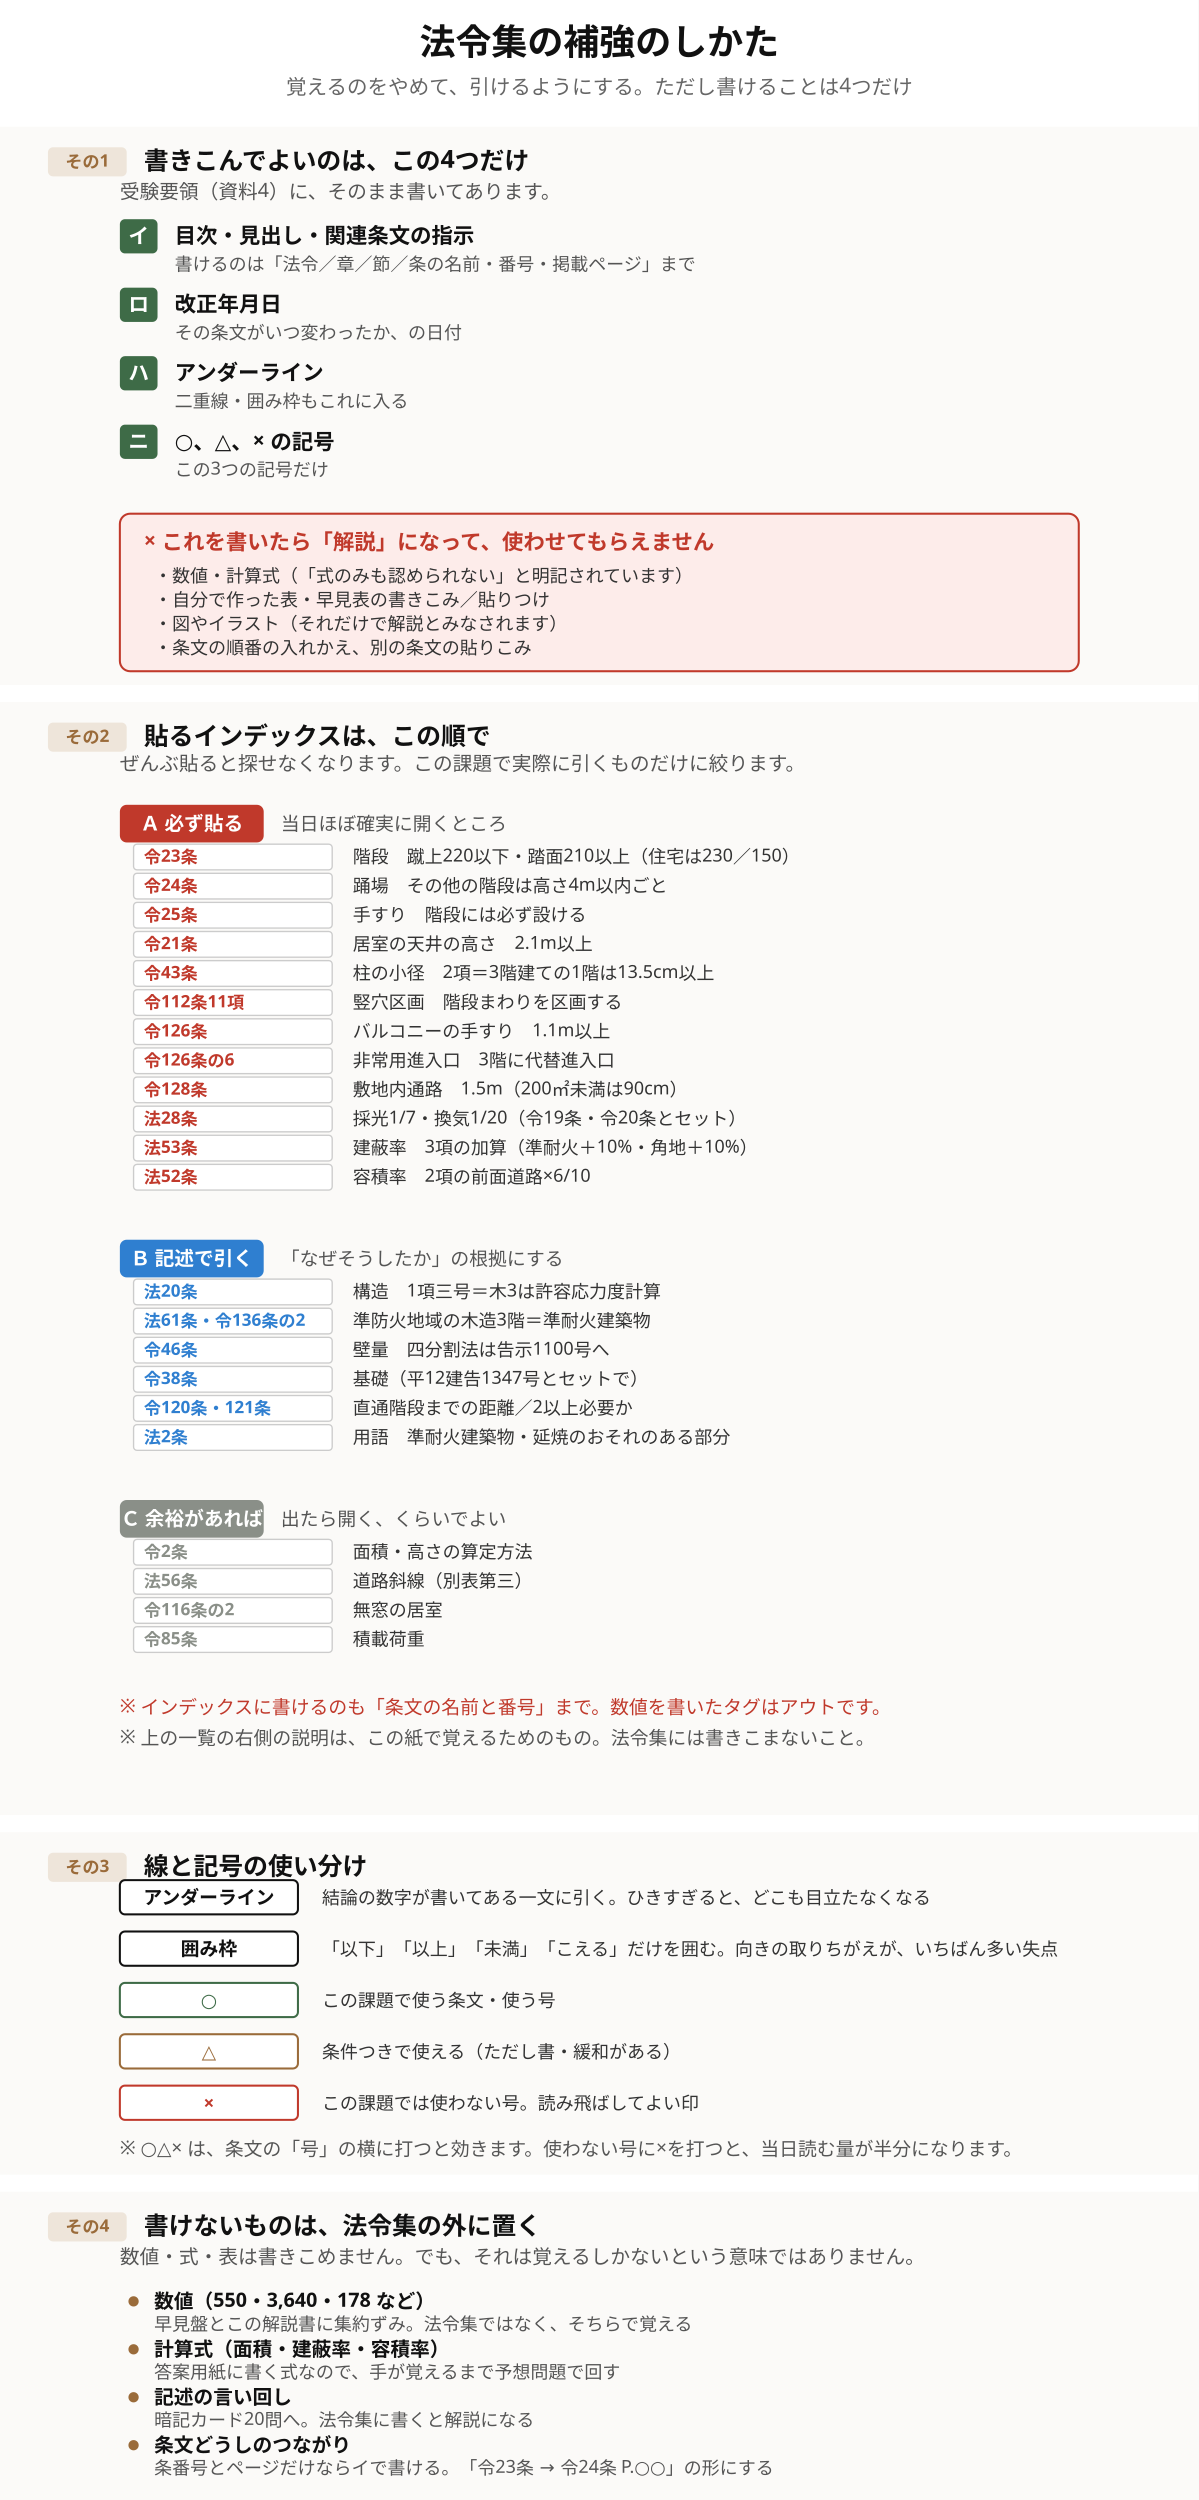
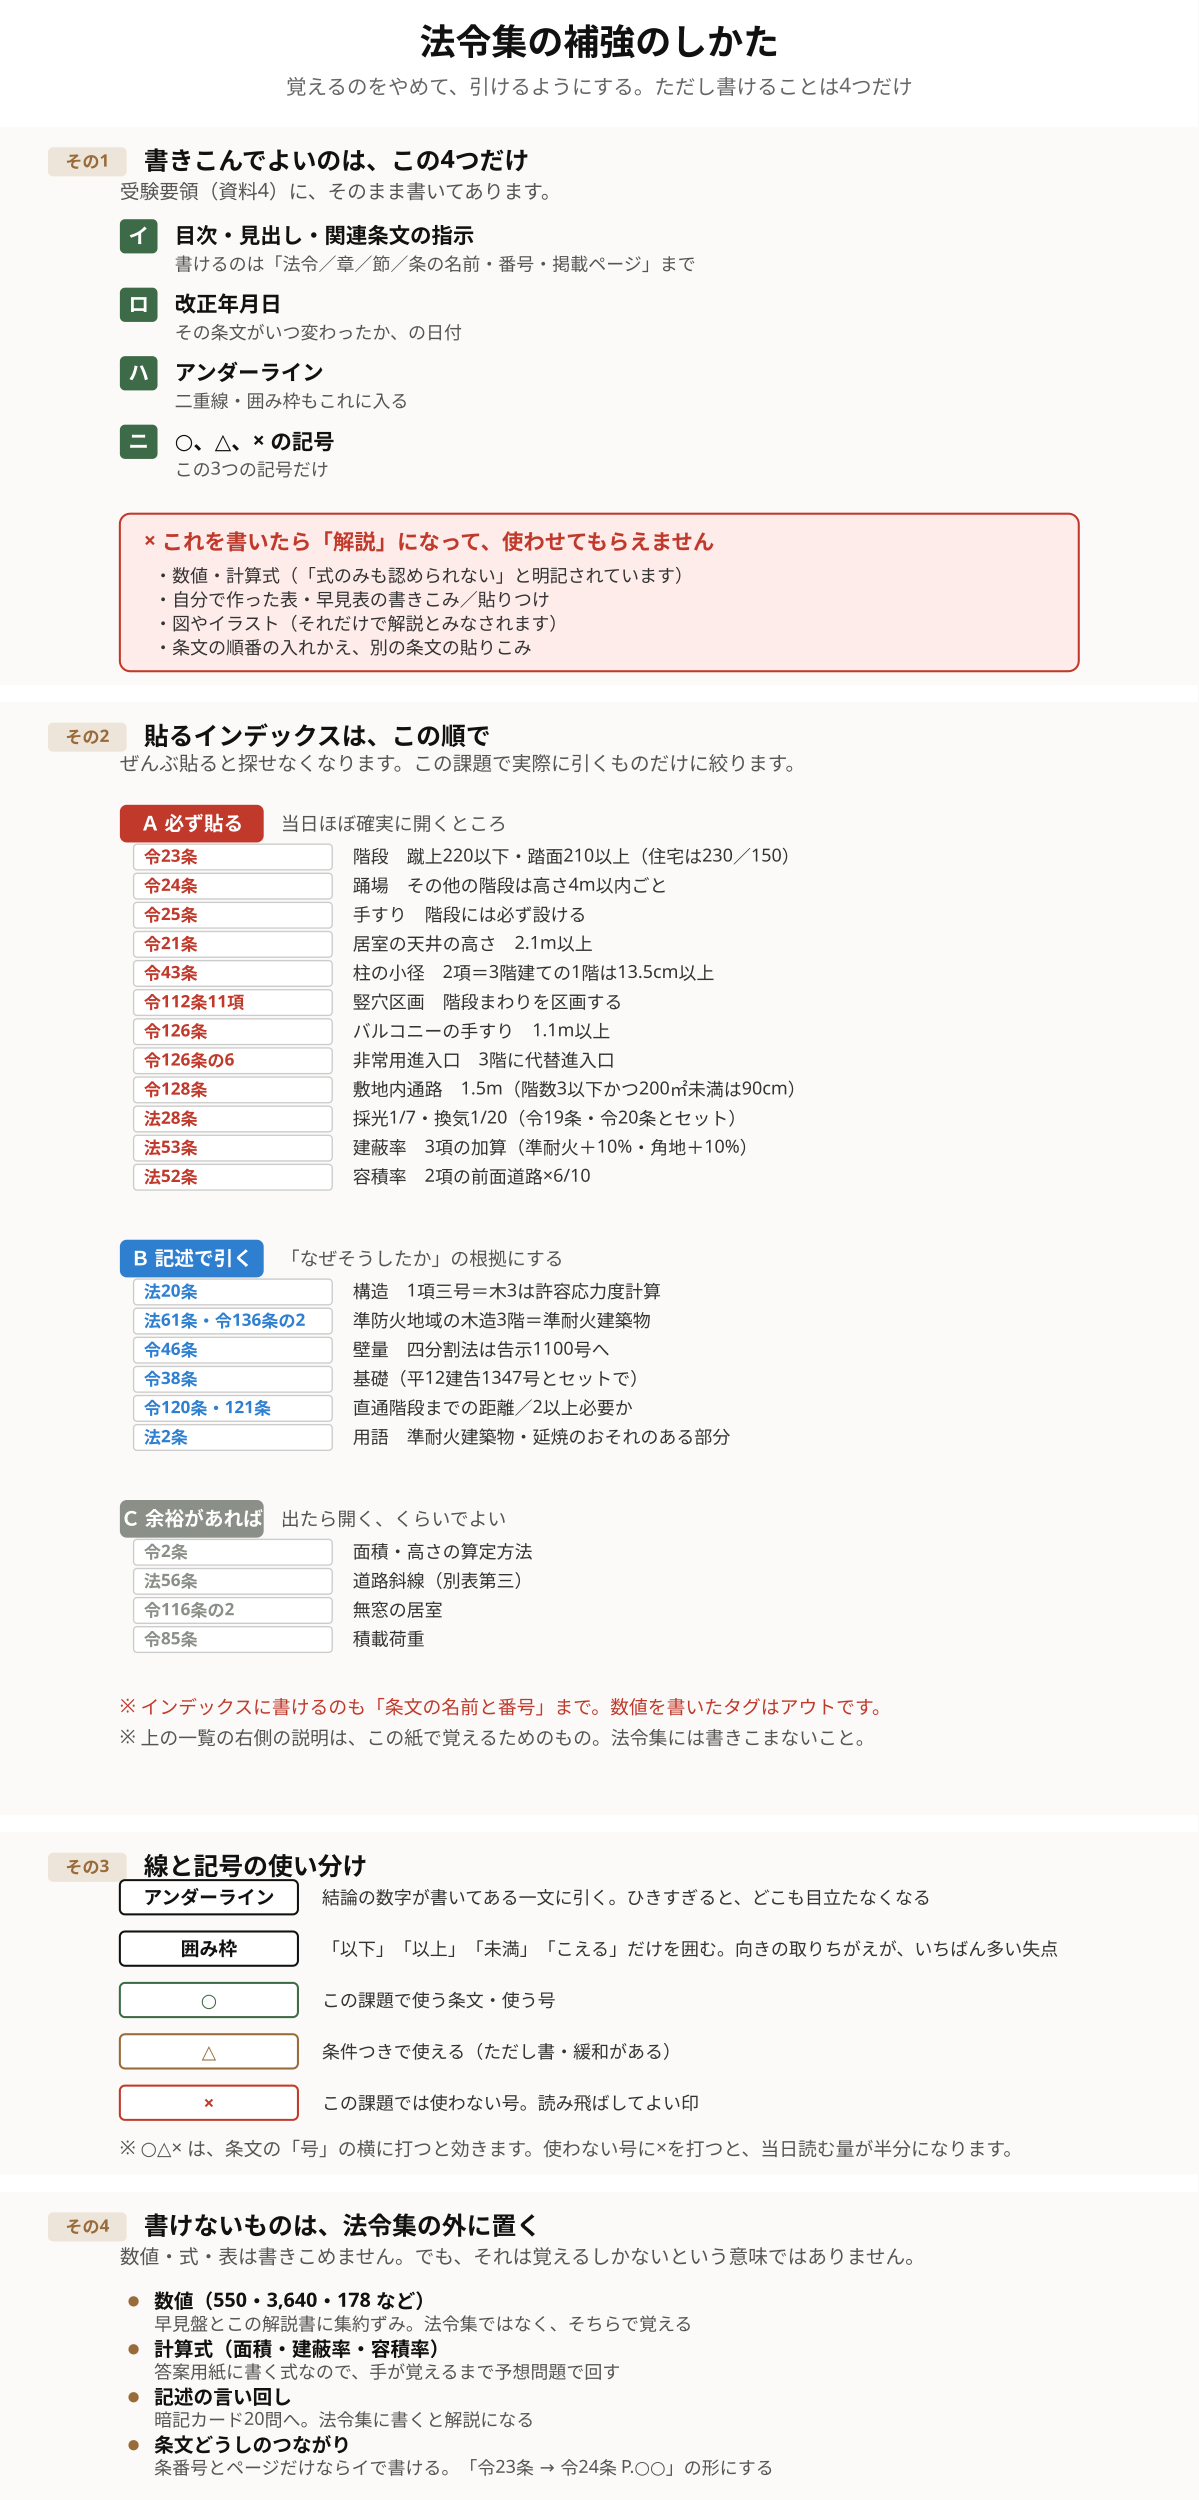
<svg xmlns="http://www.w3.org/2000/svg" viewBox="0 0 700 1460" width="700" height="1460" font-family="'Hiragino Sans','Hiragino Kaku Gothic ProN','Noto Sans JP','Yu Gothic',Meiryo,'IPAGothic',sans-serif">
  <rect width="700" height="1460" fill="#ffffff" />
  <text x="350" y="32" font-size="21" text-anchor="middle" fill="#111" font-weight="700" font-family="'Hiragino Sans','Hiragino Kaku Gothic ProN','Noto Sans JP','Yu Gothic',Meiryo,'IPAGothic',sans-serif">法令集の補強のしかた</text>
  <text x="350" y="55" font-size="12" text-anchor="middle" fill="#666" font-weight="400" font-family="'Hiragino Sans','Hiragino Kaku Gothic ProN','Noto Sans JP','Yu Gothic',Meiryo,'IPAGothic',sans-serif">覚えるのをやめて、引けるようにする。ただし書けることは4つだけ</text>
  <rect x="0" y="74" width="700" height="326" fill="#fbfaf8" stroke="none" />
  <rect x="28" y="86" width="46" height="17" fill="#eee5da" stroke="none" rx="3" />
  <text x="51" y="98" font-size="10" text-anchor="middle" fill="#9a6b3a" font-weight="700" font-family="'Hiragino Sans','Hiragino Kaku Gothic ProN','Noto Sans JP','Yu Gothic',Meiryo,'IPAGothic',sans-serif">その1</text>
  <text x="84" y="99" font-size="14.5" text-anchor="start" fill="#111" font-weight="700" font-family="'Hiragino Sans','Hiragino Kaku Gothic ProN','Noto Sans JP','Yu Gothic',Meiryo,'IPAGothic',sans-serif">書きこんでよいのは、この4つだけ</text>
  <text x="70" y="116" font-size="11.5" text-anchor="start" fill="#555" font-weight="400" font-family="'Hiragino Sans','Hiragino Kaku Gothic ProN','Noto Sans JP','Yu Gothic',Meiryo,'IPAGothic',sans-serif">受験要領（資料4）に、そのまま書いてあります。</text>
  <rect x="70" y="128" width="22" height="20" fill="#3e6b47" stroke="none" rx="3" />
  <text x="81" y="142" font-size="12" text-anchor="middle" fill="#fff" font-weight="700" font-family="'Hiragino Sans','Hiragino Kaku Gothic ProN','Noto Sans JP','Yu Gothic',Meiryo,'IPAGothic',sans-serif">イ</text>
  <text x="102" y="142" font-size="12.5" text-anchor="start" fill="#111" font-weight="700" font-family="'Hiragino Sans','Hiragino Kaku Gothic ProN','Noto Sans JP','Yu Gothic',Meiryo,'IPAGothic',sans-serif">目次・見出し・関連条文の指示</text>
  <text x="102" y="158" font-size="10.5" text-anchor="start" fill="#555" font-weight="400" font-family="'Hiragino Sans','Hiragino Kaku Gothic ProN','Noto Sans JP','Yu Gothic',Meiryo,'IPAGothic',sans-serif">書けるのは「法令／章／節／条の名前・番号・掲載ページ」まで</text>
  <rect x="70" y="168" width="22" height="20" fill="#3e6b47" stroke="none" rx="3" />
  <text x="81" y="182" font-size="12" text-anchor="middle" fill="#fff" font-weight="700" font-family="'Hiragino Sans','Hiragino Kaku Gothic ProN','Noto Sans JP','Yu Gothic',Meiryo,'IPAGothic',sans-serif">ロ</text>
  <text x="102" y="182" font-size="12.5" text-anchor="start" fill="#111" font-weight="700" font-family="'Hiragino Sans','Hiragino Kaku Gothic ProN','Noto Sans JP','Yu Gothic',Meiryo,'IPAGothic',sans-serif">改正年月日</text>
  <text x="102" y="198" font-size="10.5" text-anchor="start" fill="#555" font-weight="400" font-family="'Hiragino Sans','Hiragino Kaku Gothic ProN','Noto Sans JP','Yu Gothic',Meiryo,'IPAGothic',sans-serif">その条文がいつ変わったか、の日付</text>
  <rect x="70" y="208" width="22" height="20" fill="#3e6b47" stroke="none" rx="3" />
  <text x="81" y="222" font-size="12" text-anchor="middle" fill="#fff" font-weight="700" font-family="'Hiragino Sans','Hiragino Kaku Gothic ProN','Noto Sans JP','Yu Gothic',Meiryo,'IPAGothic',sans-serif">ハ</text>
  <text x="102" y="222" font-size="12.5" text-anchor="start" fill="#111" font-weight="700" font-family="'Hiragino Sans','Hiragino Kaku Gothic ProN','Noto Sans JP','Yu Gothic',Meiryo,'IPAGothic',sans-serif">アンダーライン</text>
  <text x="102" y="238" font-size="10.5" text-anchor="start" fill="#555" font-weight="400" font-family="'Hiragino Sans','Hiragino Kaku Gothic ProN','Noto Sans JP','Yu Gothic',Meiryo,'IPAGothic',sans-serif">二重線・囲み枠もこれに入る</text>
  <rect x="70" y="248" width="22" height="20" fill="#3e6b47" stroke="none" rx="3" />
  <text x="81" y="262" font-size="12" text-anchor="middle" fill="#fff" font-weight="700" font-family="'Hiragino Sans','Hiragino Kaku Gothic ProN','Noto Sans JP','Yu Gothic',Meiryo,'IPAGothic',sans-serif">ニ</text>
  <text x="102" y="262" font-size="12.5" text-anchor="start" fill="#111" font-weight="700" font-family="'Hiragino Sans','Hiragino Kaku Gothic ProN','Noto Sans JP','Yu Gothic',Meiryo,'IPAGothic',sans-serif">○、△、× の記号</text>
  <text x="102" y="278" font-size="10.5" text-anchor="start" fill="#555" font-weight="400" font-family="'Hiragino Sans','Hiragino Kaku Gothic ProN','Noto Sans JP','Yu Gothic',Meiryo,'IPAGothic',sans-serif">この3つの記号だけ</text>
  <rect x="70" y="300" width="560" height="92" fill="#fdecea" stroke="#c0392b" stroke-width="1.2" rx="6" />
  <text x="84" y="320" font-size="12.5" text-anchor="start" fill="#c0392b" font-weight="700" font-family="'Hiragino Sans','Hiragino Kaku Gothic ProN','Noto Sans JP','Yu Gothic',Meiryo,'IPAGothic',sans-serif">× これを書いたら「解説」になって、使わせてもらえません</text>
  <text x="90" y="340" font-size="10.5" text-anchor="start" fill="#333" font-weight="400" font-family="'Hiragino Sans','Hiragino Kaku Gothic ProN','Noto Sans JP','Yu Gothic',Meiryo,'IPAGothic',sans-serif">・数値・計算式（「式のみも認められない」と明記されています）</text>
  <text x="90" y="354" font-size="10.5" text-anchor="start" fill="#333" font-weight="400" font-family="'Hiragino Sans','Hiragino Kaku Gothic ProN','Noto Sans JP','Yu Gothic',Meiryo,'IPAGothic',sans-serif">・自分で作った表・早見表の書きこみ／貼りつけ</text>
  <text x="90" y="368" font-size="10.5" text-anchor="start" fill="#333" font-weight="400" font-family="'Hiragino Sans','Hiragino Kaku Gothic ProN','Noto Sans JP','Yu Gothic',Meiryo,'IPAGothic',sans-serif">・図やイラスト（それだけで解説とみなされます）</text>
  <text x="90" y="382" font-size="10.5" text-anchor="start" fill="#333" font-weight="400" font-family="'Hiragino Sans','Hiragino Kaku Gothic ProN','Noto Sans JP','Yu Gothic',Meiryo,'IPAGothic',sans-serif">・条文の順番の入れかえ、別の条文の貼りこみ</text>
  <rect x="0" y="410" width="700" height="650" fill="#fbfaf8" stroke="none" />
  <rect x="28" y="422" width="46" height="17" fill="#eee5da" stroke="none" rx="3" />
  <text x="51" y="434" font-size="10" text-anchor="middle" fill="#9a6b3a" font-weight="700" font-family="'Hiragino Sans','Hiragino Kaku Gothic ProN','Noto Sans JP','Yu Gothic',Meiryo,'IPAGothic',sans-serif">その2</text>
  <text x="84" y="435" font-size="14.5" text-anchor="start" fill="#111" font-weight="700" font-family="'Hiragino Sans','Hiragino Kaku Gothic ProN','Noto Sans JP','Yu Gothic',Meiryo,'IPAGothic',sans-serif">貼るインデックスは、この順で</text>
  <text x="70" y="450" font-size="11.5" text-anchor="start" fill="#555" font-weight="400" font-family="'Hiragino Sans','Hiragino Kaku Gothic ProN','Noto Sans JP','Yu Gothic',Meiryo,'IPAGothic',sans-serif">ぜんぶ貼ると探せなくなります。この課題で実際に引くものだけに絞ります。</text>
  <rect x="70" y="470" width="84" height="22" fill="#c0392b" stroke="none" rx="4" />
  <text x="112" y="485" font-size="11.5" text-anchor="middle" fill="#fff" font-weight="700" font-family="'Hiragino Sans','Hiragino Kaku Gothic ProN','Noto Sans JP','Yu Gothic',Meiryo,'IPAGothic',sans-serif">Ａ 必ず貼る</text>
  <text x="164" y="485" font-size="11" text-anchor="start" fill="#555" font-weight="400" font-family="'Hiragino Sans','Hiragino Kaku Gothic ProN','Noto Sans JP','Yu Gothic',Meiryo,'IPAGothic',sans-serif">当日ほぼ確実に開くところ</text>
  <rect x="78" y="493" width="116" height="15" fill="#fff" stroke="#ccc" stroke-width="0.8" rx="2" />
  <text x="84" y="504" font-size="10" text-anchor="start" fill="#c0392b" font-weight="700" font-family="'Hiragino Sans','Hiragino Kaku Gothic ProN','Noto Sans JP','Yu Gothic',Meiryo,'IPAGothic',sans-serif">令23条</text>
  <text x="206" y="504" font-size="10.5" text-anchor="start" fill="#333" font-weight="400" font-family="'Hiragino Sans','Hiragino Kaku Gothic ProN','Noto Sans JP','Yu Gothic',Meiryo,'IPAGothic',sans-serif">階段　蹴上220以下・踏面210以上（住宅は230／150）</text>
  <rect x="78" y="510" width="116" height="15" fill="#fff" stroke="#ccc" stroke-width="0.8" rx="2" />
  <text x="84" y="521" font-size="10" text-anchor="start" fill="#c0392b" font-weight="700" font-family="'Hiragino Sans','Hiragino Kaku Gothic ProN','Noto Sans JP','Yu Gothic',Meiryo,'IPAGothic',sans-serif">令24条</text>
  <text x="206" y="521" font-size="10.5" text-anchor="start" fill="#333" font-weight="400" font-family="'Hiragino Sans','Hiragino Kaku Gothic ProN','Noto Sans JP','Yu Gothic',Meiryo,'IPAGothic',sans-serif">踊場　その他の階段は高さ4m以内ごと</text>
  <rect x="78" y="527" width="116" height="15" fill="#fff" stroke="#ccc" stroke-width="0.8" rx="2" />
  <text x="84" y="538" font-size="10" text-anchor="start" fill="#c0392b" font-weight="700" font-family="'Hiragino Sans','Hiragino Kaku Gothic ProN','Noto Sans JP','Yu Gothic',Meiryo,'IPAGothic',sans-serif">令25条</text>
  <text x="206" y="538" font-size="10.5" text-anchor="start" fill="#333" font-weight="400" font-family="'Hiragino Sans','Hiragino Kaku Gothic ProN','Noto Sans JP','Yu Gothic',Meiryo,'IPAGothic',sans-serif">手すり　階段には必ず設ける</text>
  <rect x="78" y="544" width="116" height="15" fill="#fff" stroke="#ccc" stroke-width="0.8" rx="2" />
  <text x="84" y="555" font-size="10" text-anchor="start" fill="#c0392b" font-weight="700" font-family="'Hiragino Sans','Hiragino Kaku Gothic ProN','Noto Sans JP','Yu Gothic',Meiryo,'IPAGothic',sans-serif">令21条</text>
  <text x="206" y="555" font-size="10.5" text-anchor="start" fill="#333" font-weight="400" font-family="'Hiragino Sans','Hiragino Kaku Gothic ProN','Noto Sans JP','Yu Gothic',Meiryo,'IPAGothic',sans-serif">居室の天井の高さ　2.1m以上</text>
  <rect x="78" y="561" width="116" height="15" fill="#fff" stroke="#ccc" stroke-width="0.8" rx="2" />
  <text x="84" y="572" font-size="10" text-anchor="start" fill="#c0392b" font-weight="700" font-family="'Hiragino Sans','Hiragino Kaku Gothic ProN','Noto Sans JP','Yu Gothic',Meiryo,'IPAGothic',sans-serif">令43条</text>
  <text x="206" y="572" font-size="10.5" text-anchor="start" fill="#333" font-weight="400" font-family="'Hiragino Sans','Hiragino Kaku Gothic ProN','Noto Sans JP','Yu Gothic',Meiryo,'IPAGothic',sans-serif">柱の小径　2項＝3階建ての1階は13.5cm以上</text>
  <rect x="78" y="578" width="116" height="15" fill="#fff" stroke="#ccc" stroke-width="0.8" rx="2" />
  <text x="84" y="589" font-size="10" text-anchor="start" fill="#c0392b" font-weight="700" font-family="'Hiragino Sans','Hiragino Kaku Gothic ProN','Noto Sans JP','Yu Gothic',Meiryo,'IPAGothic',sans-serif">令112条11項</text>
  <text x="206" y="589" font-size="10.5" text-anchor="start" fill="#333" font-weight="400" font-family="'Hiragino Sans','Hiragino Kaku Gothic ProN','Noto Sans JP','Yu Gothic',Meiryo,'IPAGothic',sans-serif">竪穴区画　階段まわりを区画する</text>
  <rect x="78" y="595" width="116" height="15" fill="#fff" stroke="#ccc" stroke-width="0.8" rx="2" />
  <text x="84" y="606" font-size="10" text-anchor="start" fill="#c0392b" font-weight="700" font-family="'Hiragino Sans','Hiragino Kaku Gothic ProN','Noto Sans JP','Yu Gothic',Meiryo,'IPAGothic',sans-serif">令126条</text>
  <text x="206" y="606" font-size="10.5" text-anchor="start" fill="#333" font-weight="400" font-family="'Hiragino Sans','Hiragino Kaku Gothic ProN','Noto Sans JP','Yu Gothic',Meiryo,'IPAGothic',sans-serif">バルコニーの手すり　1.1m以上</text>
  <rect x="78" y="612" width="116" height="15" fill="#fff" stroke="#ccc" stroke-width="0.8" rx="2" />
  <text x="84" y="623" font-size="10" text-anchor="start" fill="#c0392b" font-weight="700" font-family="'Hiragino Sans','Hiragino Kaku Gothic ProN','Noto Sans JP','Yu Gothic',Meiryo,'IPAGothic',sans-serif">令126条の6</text>
  <text x="206" y="623" font-size="10.5" text-anchor="start" fill="#333" font-weight="400" font-family="'Hiragino Sans','Hiragino Kaku Gothic ProN','Noto Sans JP','Yu Gothic',Meiryo,'IPAGothic',sans-serif">非常用進入口　3階に代替進入口</text>
  <rect x="78" y="629" width="116" height="15" fill="#fff" stroke="#ccc" stroke-width="0.8" rx="2" />
  <text x="84" y="640" font-size="10" text-anchor="start" fill="#c0392b" font-weight="700" font-family="'Hiragino Sans','Hiragino Kaku Gothic ProN','Noto Sans JP','Yu Gothic',Meiryo,'IPAGothic',sans-serif">令128条</text>
-   <text x="206" y="640" font-size="10.5" text-anchor="start" fill="#333" font-weight="400" font-family="'Hiragino Sans','Hiragino Kaku Gothic ProN','Noto Sans JP','Yu Gothic',Meiryo,'IPAGothic',sans-serif">敷地内通路　1.5m（200㎡未満は90cm）</text>
+   <text x="206" y="640" font-size="10.5" text-anchor="start" fill="#333" font-weight="400" font-family="'Hiragino Sans','Hiragino Kaku Gothic ProN','Noto Sans JP','Yu Gothic',Meiryo,'IPAGothic',sans-serif">敷地内通路　1.5m（階数3以下かつ200㎡未満は90cm）</text>
  <rect x="78" y="646" width="116" height="15" fill="#fff" stroke="#ccc" stroke-width="0.8" rx="2" />
  <text x="84" y="657" font-size="10" text-anchor="start" fill="#c0392b" font-weight="700" font-family="'Hiragino Sans','Hiragino Kaku Gothic ProN','Noto Sans JP','Yu Gothic',Meiryo,'IPAGothic',sans-serif">法28条</text>
  <text x="206" y="657" font-size="10.5" text-anchor="start" fill="#333" font-weight="400" font-family="'Hiragino Sans','Hiragino Kaku Gothic ProN','Noto Sans JP','Yu Gothic',Meiryo,'IPAGothic',sans-serif">採光1/7・換気1/20（令19条・令20条とセット）</text>
  <rect x="78" y="663" width="116" height="15" fill="#fff" stroke="#ccc" stroke-width="0.8" rx="2" />
  <text x="84" y="674" font-size="10" text-anchor="start" fill="#c0392b" font-weight="700" font-family="'Hiragino Sans','Hiragino Kaku Gothic ProN','Noto Sans JP','Yu Gothic',Meiryo,'IPAGothic',sans-serif">法53条</text>
  <text x="206" y="674" font-size="10.5" text-anchor="start" fill="#333" font-weight="400" font-family="'Hiragino Sans','Hiragino Kaku Gothic ProN','Noto Sans JP','Yu Gothic',Meiryo,'IPAGothic',sans-serif">建蔽率　3項の加算（準耐火＋10%・角地＋10%）</text>
  <rect x="78" y="680" width="116" height="15" fill="#fff" stroke="#ccc" stroke-width="0.8" rx="2" />
  <text x="84" y="691" font-size="10" text-anchor="start" fill="#c0392b" font-weight="700" font-family="'Hiragino Sans','Hiragino Kaku Gothic ProN','Noto Sans JP','Yu Gothic',Meiryo,'IPAGothic',sans-serif">法52条</text>
  <text x="206" y="691" font-size="10.5" text-anchor="start" fill="#333" font-weight="400" font-family="'Hiragino Sans','Hiragino Kaku Gothic ProN','Noto Sans JP','Yu Gothic',Meiryo,'IPAGothic',sans-serif">容積率　2項の前面道路×6/10</text>
  <rect x="70" y="724" width="84" height="22" fill="#2f7fd0" stroke="none" rx="4" />
  <text x="112" y="739" font-size="11.5" text-anchor="middle" fill="#fff" font-weight="700" font-family="'Hiragino Sans','Hiragino Kaku Gothic ProN','Noto Sans JP','Yu Gothic',Meiryo,'IPAGothic',sans-serif">Ｂ 記述で引く</text>
  <text x="164" y="739" font-size="11" text-anchor="start" fill="#555" font-weight="400" font-family="'Hiragino Sans','Hiragino Kaku Gothic ProN','Noto Sans JP','Yu Gothic',Meiryo,'IPAGothic',sans-serif">「なぜそうしたか」の根拠にする</text>
  <rect x="78" y="747" width="116" height="15" fill="#fff" stroke="#ccc" stroke-width="0.8" rx="2" />
  <text x="84" y="758" font-size="10" text-anchor="start" fill="#2f7fd0" font-weight="700" font-family="'Hiragino Sans','Hiragino Kaku Gothic ProN','Noto Sans JP','Yu Gothic',Meiryo,'IPAGothic',sans-serif">法20条</text>
  <text x="206" y="758" font-size="10.5" text-anchor="start" fill="#333" font-weight="400" font-family="'Hiragino Sans','Hiragino Kaku Gothic ProN','Noto Sans JP','Yu Gothic',Meiryo,'IPAGothic',sans-serif">構造　1項三号＝木3は許容応力度計算</text>
  <rect x="78" y="764" width="116" height="15" fill="#fff" stroke="#ccc" stroke-width="0.8" rx="2" />
  <text x="84" y="775" font-size="10" text-anchor="start" fill="#2f7fd0" font-weight="700" font-family="'Hiragino Sans','Hiragino Kaku Gothic ProN','Noto Sans JP','Yu Gothic',Meiryo,'IPAGothic',sans-serif">法61条・令136条の2</text>
  <text x="206" y="775" font-size="10.5" text-anchor="start" fill="#333" font-weight="400" font-family="'Hiragino Sans','Hiragino Kaku Gothic ProN','Noto Sans JP','Yu Gothic',Meiryo,'IPAGothic',sans-serif">準防火地域の木造3階＝準耐火建築物</text>
  <rect x="78" y="781" width="116" height="15" fill="#fff" stroke="#ccc" stroke-width="0.8" rx="2" />
  <text x="84" y="792" font-size="10" text-anchor="start" fill="#2f7fd0" font-weight="700" font-family="'Hiragino Sans','Hiragino Kaku Gothic ProN','Noto Sans JP','Yu Gothic',Meiryo,'IPAGothic',sans-serif">令46条</text>
  <text x="206" y="792" font-size="10.5" text-anchor="start" fill="#333" font-weight="400" font-family="'Hiragino Sans','Hiragino Kaku Gothic ProN','Noto Sans JP','Yu Gothic',Meiryo,'IPAGothic',sans-serif">壁量　四分割法は告示1100号へ</text>
  <rect x="78" y="798" width="116" height="15" fill="#fff" stroke="#ccc" stroke-width="0.8" rx="2" />
  <text x="84" y="809" font-size="10" text-anchor="start" fill="#2f7fd0" font-weight="700" font-family="'Hiragino Sans','Hiragino Kaku Gothic ProN','Noto Sans JP','Yu Gothic',Meiryo,'IPAGothic',sans-serif">令38条</text>
  <text x="206" y="809" font-size="10.5" text-anchor="start" fill="#333" font-weight="400" font-family="'Hiragino Sans','Hiragino Kaku Gothic ProN','Noto Sans JP','Yu Gothic',Meiryo,'IPAGothic',sans-serif">基礎（平12建告1347号とセットで）</text>
  <rect x="78" y="815" width="116" height="15" fill="#fff" stroke="#ccc" stroke-width="0.8" rx="2" />
  <text x="84" y="826" font-size="10" text-anchor="start" fill="#2f7fd0" font-weight="700" font-family="'Hiragino Sans','Hiragino Kaku Gothic ProN','Noto Sans JP','Yu Gothic',Meiryo,'IPAGothic',sans-serif">令120条・121条</text>
  <text x="206" y="826" font-size="10.5" text-anchor="start" fill="#333" font-weight="400" font-family="'Hiragino Sans','Hiragino Kaku Gothic ProN','Noto Sans JP','Yu Gothic',Meiryo,'IPAGothic',sans-serif">直通階段までの距離／2以上必要か</text>
  <rect x="78" y="832" width="116" height="15" fill="#fff" stroke="#ccc" stroke-width="0.8" rx="2" />
  <text x="84" y="843" font-size="10" text-anchor="start" fill="#2f7fd0" font-weight="700" font-family="'Hiragino Sans','Hiragino Kaku Gothic ProN','Noto Sans JP','Yu Gothic',Meiryo,'IPAGothic',sans-serif">法2条</text>
  <text x="206" y="843" font-size="10.5" text-anchor="start" fill="#333" font-weight="400" font-family="'Hiragino Sans','Hiragino Kaku Gothic ProN','Noto Sans JP','Yu Gothic',Meiryo,'IPAGothic',sans-serif">用語　準耐火建築物・延焼のおそれのある部分</text>
  <rect x="70" y="876" width="84" height="22" fill="#8a8f88" stroke="none" rx="4" />
  <text x="112" y="891" font-size="11.5" text-anchor="middle" fill="#fff" font-weight="700" font-family="'Hiragino Sans','Hiragino Kaku Gothic ProN','Noto Sans JP','Yu Gothic',Meiryo,'IPAGothic',sans-serif">Ｃ 余裕があれば</text>
  <text x="164" y="891" font-size="11" text-anchor="start" fill="#555" font-weight="400" font-family="'Hiragino Sans','Hiragino Kaku Gothic ProN','Noto Sans JP','Yu Gothic',Meiryo,'IPAGothic',sans-serif">出たら開く、くらいでよい</text>
  <rect x="78" y="899" width="116" height="15" fill="#fff" stroke="#ccc" stroke-width="0.8" rx="2" />
  <text x="84" y="910" font-size="10" text-anchor="start" fill="#8a8f88" font-weight="700" font-family="'Hiragino Sans','Hiragino Kaku Gothic ProN','Noto Sans JP','Yu Gothic',Meiryo,'IPAGothic',sans-serif">令2条</text>
  <text x="206" y="910" font-size="10.5" text-anchor="start" fill="#333" font-weight="400" font-family="'Hiragino Sans','Hiragino Kaku Gothic ProN','Noto Sans JP','Yu Gothic',Meiryo,'IPAGothic',sans-serif">面積・高さの算定方法</text>
  <rect x="78" y="916" width="116" height="15" fill="#fff" stroke="#ccc" stroke-width="0.8" rx="2" />
  <text x="84" y="927" font-size="10" text-anchor="start" fill="#8a8f88" font-weight="700" font-family="'Hiragino Sans','Hiragino Kaku Gothic ProN','Noto Sans JP','Yu Gothic',Meiryo,'IPAGothic',sans-serif">法56条</text>
  <text x="206" y="927" font-size="10.5" text-anchor="start" fill="#333" font-weight="400" font-family="'Hiragino Sans','Hiragino Kaku Gothic ProN','Noto Sans JP','Yu Gothic',Meiryo,'IPAGothic',sans-serif">道路斜線（別表第三）</text>
  <rect x="78" y="933" width="116" height="15" fill="#fff" stroke="#ccc" stroke-width="0.8" rx="2" />
  <text x="84" y="944" font-size="10" text-anchor="start" fill="#8a8f88" font-weight="700" font-family="'Hiragino Sans','Hiragino Kaku Gothic ProN','Noto Sans JP','Yu Gothic',Meiryo,'IPAGothic',sans-serif">令116条の2</text>
  <text x="206" y="944" font-size="10.5" text-anchor="start" fill="#333" font-weight="400" font-family="'Hiragino Sans','Hiragino Kaku Gothic ProN','Noto Sans JP','Yu Gothic',Meiryo,'IPAGothic',sans-serif">無窓の居室</text>
  <rect x="78" y="950" width="116" height="15" fill="#fff" stroke="#ccc" stroke-width="0.8" rx="2" />
  <text x="84" y="961" font-size="10" text-anchor="start" fill="#8a8f88" font-weight="700" font-family="'Hiragino Sans','Hiragino Kaku Gothic ProN','Noto Sans JP','Yu Gothic',Meiryo,'IPAGothic',sans-serif">令85条</text>
  <text x="206" y="961" font-size="10.5" text-anchor="start" fill="#333" font-weight="400" font-family="'Hiragino Sans','Hiragino Kaku Gothic ProN','Noto Sans JP','Yu Gothic',Meiryo,'IPAGothic',sans-serif">積載荷重</text>
  <text x="70" y="1000" font-size="11" text-anchor="start" fill="#c0392b" font-weight="400" font-family="'Hiragino Sans','Hiragino Kaku Gothic ProN','Noto Sans JP','Yu Gothic',Meiryo,'IPAGothic',sans-serif">※ インデックスに書けるのも「条文の名前と番号」まで。数値を書いたタグはアウトです。</text>
  <text x="70" y="1018" font-size="11" text-anchor="start" fill="#555" font-weight="400" font-family="'Hiragino Sans','Hiragino Kaku Gothic ProN','Noto Sans JP','Yu Gothic',Meiryo,'IPAGothic',sans-serif">※ 上の一覧の右側の説明は、この紙で覚えるためのもの。法令集には書きこまないこと。</text>
  <rect x="0" y="1070" width="700" height="200" fill="#fbfaf8" stroke="none" />
  <rect x="28" y="1082" width="46" height="17" fill="#eee5da" stroke="none" rx="3" />
  <text x="51" y="1094" font-size="10" text-anchor="middle" fill="#9a6b3a" font-weight="700" font-family="'Hiragino Sans','Hiragino Kaku Gothic ProN','Noto Sans JP','Yu Gothic',Meiryo,'IPAGothic',sans-serif">その3</text>
  <text x="84" y="1095" font-size="14.5" text-anchor="start" fill="#111" font-weight="700" font-family="'Hiragino Sans','Hiragino Kaku Gothic ProN','Noto Sans JP','Yu Gothic',Meiryo,'IPAGothic',sans-serif">線と記号の使い分け</text>
  <rect x="70" y="1098" width="104" height="20" fill="#fff" stroke="#111" stroke-width="1.2" rx="3" />
  <text x="122" y="1112" font-size="11" text-anchor="middle" fill="#111" font-weight="700" font-family="'Hiragino Sans','Hiragino Kaku Gothic ProN','Noto Sans JP','Yu Gothic',Meiryo,'IPAGothic',sans-serif">アンダーライン</text>
  <text x="188" y="1112" font-size="10.5" text-anchor="start" fill="#333" font-weight="400" font-family="'Hiragino Sans','Hiragino Kaku Gothic ProN','Noto Sans JP','Yu Gothic',Meiryo,'IPAGothic',sans-serif">結論の数字が書いてある一文に引く。ひきすぎると、どこも目立たなくなる</text>
  <rect x="70" y="1128" width="104" height="20" fill="#fff" stroke="#111" stroke-width="1.2" rx="3" />
  <text x="122" y="1142" font-size="11" text-anchor="middle" fill="#111" font-weight="700" font-family="'Hiragino Sans','Hiragino Kaku Gothic ProN','Noto Sans JP','Yu Gothic',Meiryo,'IPAGothic',sans-serif">囲み枠</text>
  <text x="188" y="1142" font-size="10.5" text-anchor="start" fill="#333" font-weight="400" font-family="'Hiragino Sans','Hiragino Kaku Gothic ProN','Noto Sans JP','Yu Gothic',Meiryo,'IPAGothic',sans-serif">「以下」「以上」「未満」「こえる」だけを囲む。向きの取りちがえが、いちばん多い失点</text>
  <rect x="70" y="1158" width="104" height="20" fill="#fff" stroke="#3e6b47" stroke-width="1.2" rx="3" />
  <text x="122" y="1172" font-size="11" text-anchor="middle" fill="#3e6b47" font-weight="700" font-family="'Hiragino Sans','Hiragino Kaku Gothic ProN','Noto Sans JP','Yu Gothic',Meiryo,'IPAGothic',sans-serif">○</text>
  <text x="188" y="1172" font-size="10.5" text-anchor="start" fill="#333" font-weight="400" font-family="'Hiragino Sans','Hiragino Kaku Gothic ProN','Noto Sans JP','Yu Gothic',Meiryo,'IPAGothic',sans-serif">この課題で使う条文・使う号</text>
  <rect x="70" y="1188" width="104" height="20" fill="#fff" stroke="#9a6b3a" stroke-width="1.2" rx="3" />
  <text x="122" y="1202" font-size="11" text-anchor="middle" fill="#9a6b3a" font-weight="700" font-family="'Hiragino Sans','Hiragino Kaku Gothic ProN','Noto Sans JP','Yu Gothic',Meiryo,'IPAGothic',sans-serif">△</text>
  <text x="188" y="1202" font-size="10.5" text-anchor="start" fill="#333" font-weight="400" font-family="'Hiragino Sans','Hiragino Kaku Gothic ProN','Noto Sans JP','Yu Gothic',Meiryo,'IPAGothic',sans-serif">条件つきで使える（ただし書・緩和がある）</text>
  <rect x="70" y="1218" width="104" height="20" fill="#fff" stroke="#c0392b" stroke-width="1.2" rx="3" />
  <text x="122" y="1232" font-size="11" text-anchor="middle" fill="#c0392b" font-weight="700" font-family="'Hiragino Sans','Hiragino Kaku Gothic ProN','Noto Sans JP','Yu Gothic',Meiryo,'IPAGothic',sans-serif">×</text>
  <text x="188" y="1232" font-size="10.5" text-anchor="start" fill="#333" font-weight="400" font-family="'Hiragino Sans','Hiragino Kaku Gothic ProN','Noto Sans JP','Yu Gothic',Meiryo,'IPAGothic',sans-serif">この課題では使わない号。読み飛ばしてよい印</text>
  <text x="70" y="1258" font-size="11" text-anchor="start" fill="#555" font-weight="400" font-family="'Hiragino Sans','Hiragino Kaku Gothic ProN','Noto Sans JP','Yu Gothic',Meiryo,'IPAGothic',sans-serif">※ ○△× は、条文の「号」の横に打つと効きます。使わない号に×を打つと、当日読む量が半分になります。</text>
  <rect x="0" y="1280" width="700" height="180" fill="#fbfaf8" stroke="none" />
  <rect x="28" y="1292" width="46" height="17" fill="#eee5da" stroke="none" rx="3" />
  <text x="51" y="1304" font-size="10" text-anchor="middle" fill="#9a6b3a" font-weight="700" font-family="'Hiragino Sans','Hiragino Kaku Gothic ProN','Noto Sans JP','Yu Gothic',Meiryo,'IPAGothic',sans-serif">その4</text>
  <text x="84" y="1305" font-size="14.5" text-anchor="start" fill="#111" font-weight="700" font-family="'Hiragino Sans','Hiragino Kaku Gothic ProN','Noto Sans JP','Yu Gothic',Meiryo,'IPAGothic',sans-serif">書けないものは、法令集の外に置く</text>
  <text x="70" y="1322" font-size="11.5" text-anchor="start" fill="#555" font-weight="400" font-family="'Hiragino Sans','Hiragino Kaku Gothic ProN','Noto Sans JP','Yu Gothic',Meiryo,'IPAGothic',sans-serif">数値・式・表は書きこめません。でも、それは覚えるしかないという意味ではありません。</text>
  <circle cx="78" cy="1344" r="3" fill="#9a6b3a" />
  <text x="90" y="1348" font-size="11.5" text-anchor="start" fill="#111" font-weight="700" font-family="'Hiragino Sans','Hiragino Kaku Gothic ProN','Noto Sans JP','Yu Gothic',Meiryo,'IPAGothic',sans-serif">数値（550・3,640・178 など）</text>
  <text x="90" y="1361" font-size="10.5" text-anchor="start" fill="#555" font-weight="400" font-family="'Hiragino Sans','Hiragino Kaku Gothic ProN','Noto Sans JP','Yu Gothic',Meiryo,'IPAGothic',sans-serif">早見盤とこの解説書に集約ずみ。法令集ではなく、そちらで覚える</text>
  <circle cx="78" cy="1372" r="3" fill="#9a6b3a" />
  <text x="90" y="1376" font-size="11.5" text-anchor="start" fill="#111" font-weight="700" font-family="'Hiragino Sans','Hiragino Kaku Gothic ProN','Noto Sans JP','Yu Gothic',Meiryo,'IPAGothic',sans-serif">計算式（面積・建蔽率・容積率）</text>
  <text x="90" y="1389" font-size="10.5" text-anchor="start" fill="#555" font-weight="400" font-family="'Hiragino Sans','Hiragino Kaku Gothic ProN','Noto Sans JP','Yu Gothic',Meiryo,'IPAGothic',sans-serif">答案用紙に書く式なので、手が覚えるまで予想問題で回す</text>
  <circle cx="78" cy="1400" r="3" fill="#9a6b3a" />
  <text x="90" y="1404" font-size="11.5" text-anchor="start" fill="#111" font-weight="700" font-family="'Hiragino Sans','Hiragino Kaku Gothic ProN','Noto Sans JP','Yu Gothic',Meiryo,'IPAGothic',sans-serif">記述の言い回し</text>
  <text x="90" y="1417" font-size="10.5" text-anchor="start" fill="#555" font-weight="400" font-family="'Hiragino Sans','Hiragino Kaku Gothic ProN','Noto Sans JP','Yu Gothic',Meiryo,'IPAGothic',sans-serif">暗記カード20問へ。法令集に書くと解説になる</text>
  <circle cx="78" cy="1428" r="3" fill="#9a6b3a" />
  <text x="90" y="1432" font-size="11.5" text-anchor="start" fill="#111" font-weight="700" font-family="'Hiragino Sans','Hiragino Kaku Gothic ProN','Noto Sans JP','Yu Gothic',Meiryo,'IPAGothic',sans-serif">条文どうしのつながり</text>
  <text x="90" y="1445" font-size="10.5" text-anchor="start" fill="#555" font-weight="400" font-family="'Hiragino Sans','Hiragino Kaku Gothic ProN','Noto Sans JP','Yu Gothic',Meiryo,'IPAGothic',sans-serif">条番号とページだけならイで書ける。「令23条 → 令24条 P.○○」の形にする</text>
</svg>
